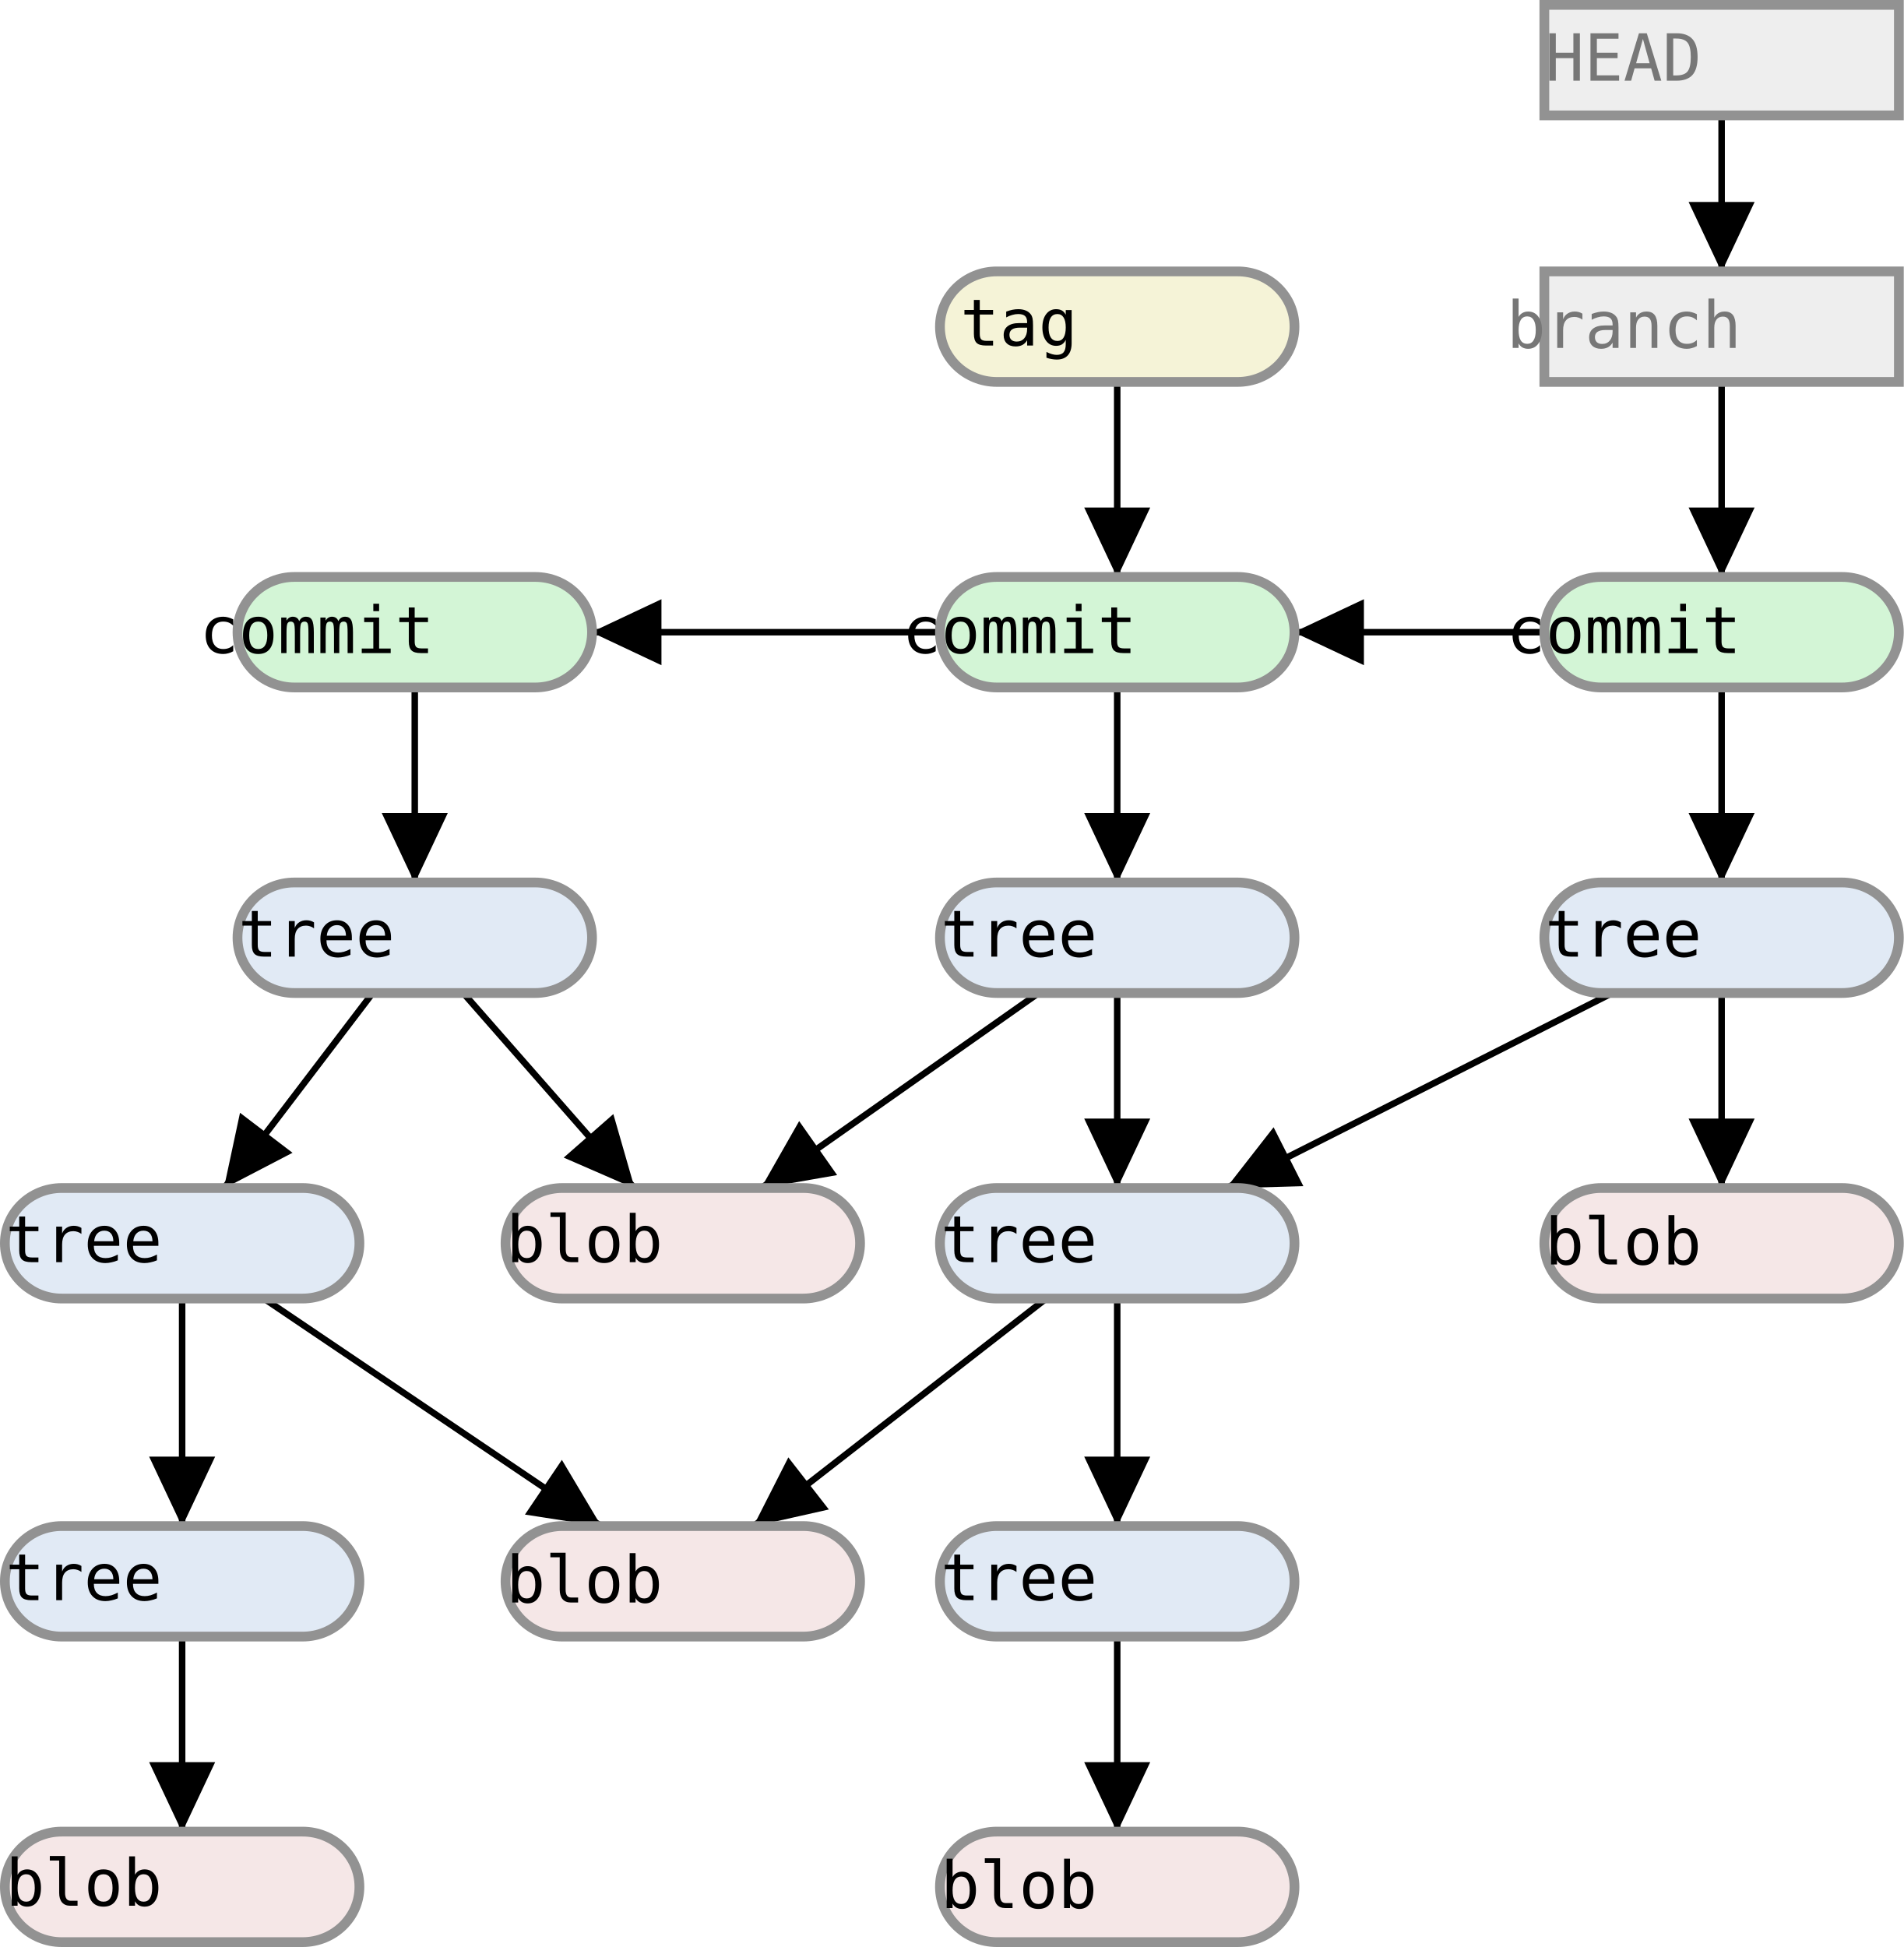
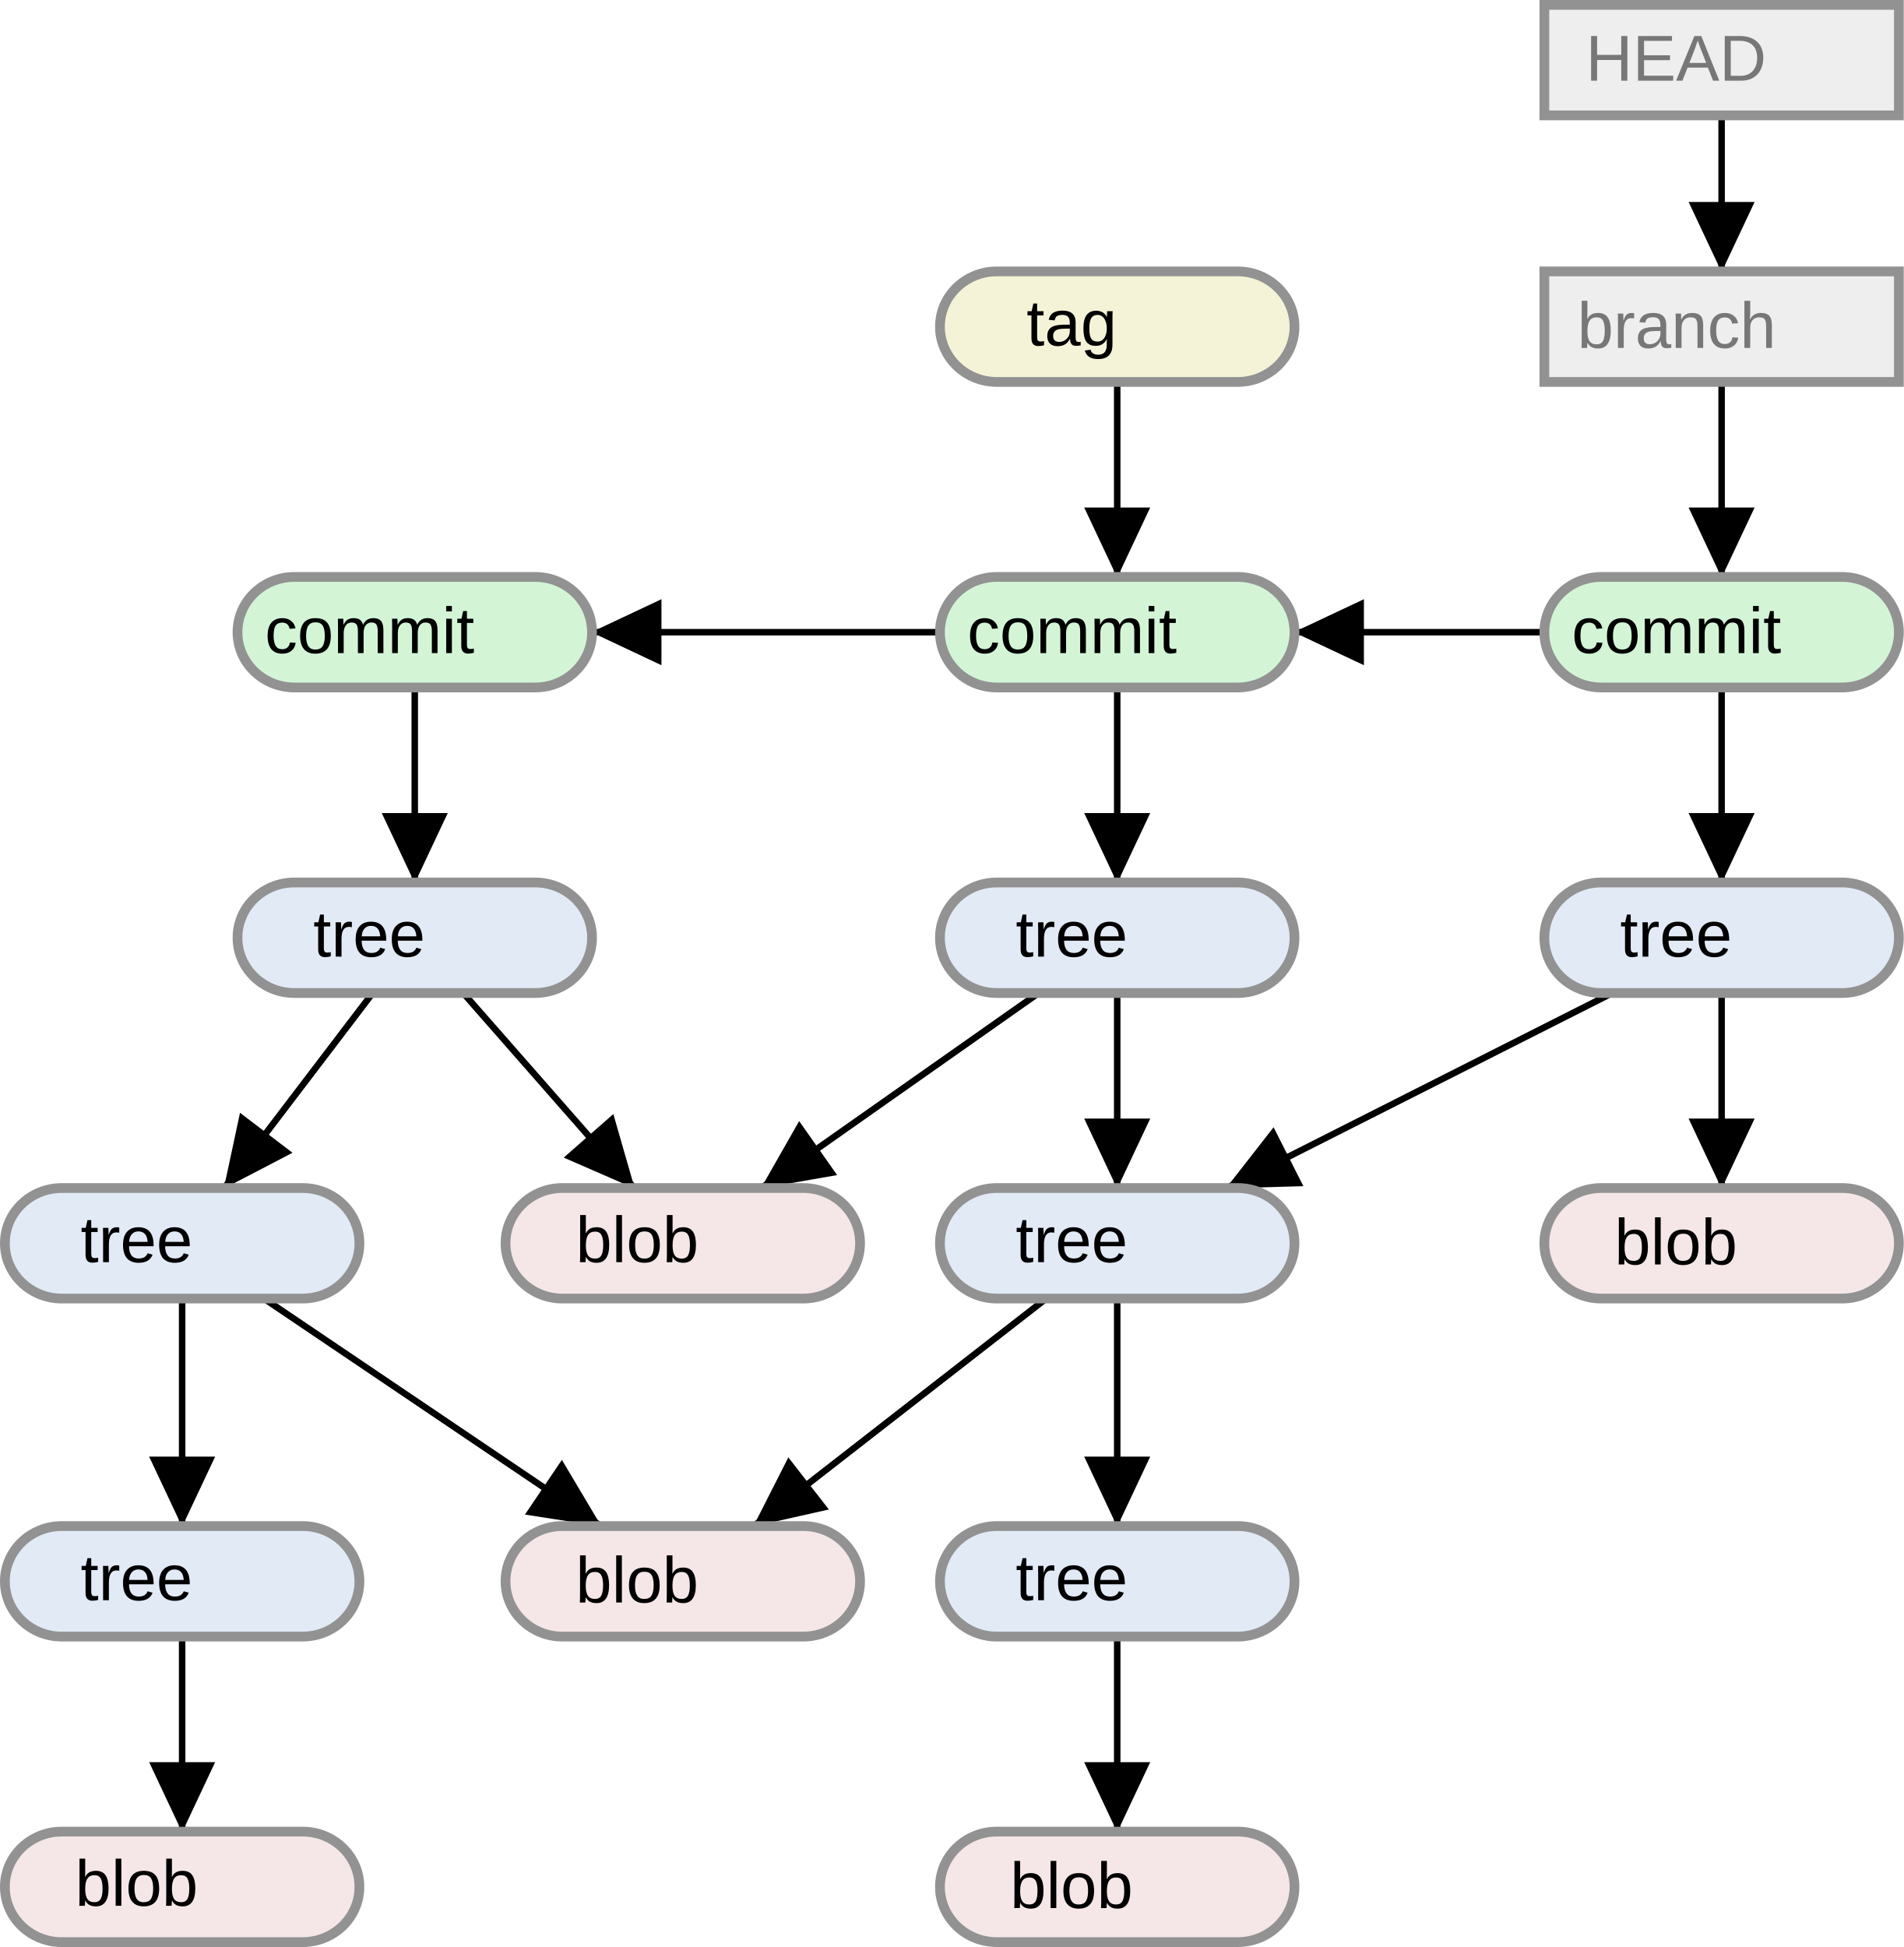
<svg xmlns="http://www.w3.org/2000/svg" width="292.873" height="299.5" version="1.1" id="svg86" xml:space="preserve">
  <defs id="defs6">
    <marker style="overflow:visible" id="TriangleStart-0-1-82" refX="3.5" refY="0" orient="auto-start-reverse" markerWidth="10.784" markerHeight="10.155" viewBox="0 0 5.324 6.155" preserveAspectRatio="none">
      <path transform="scale(0.5)" style="fill:context-stroke;fill-rule:evenodd;stroke:context-stroke;stroke-width:1pt" d="M 5.77,0 -2.88,5 V -5 Z" id="path135-8-9-9" />
    </marker>
  </defs>
  <path style="display:inline;fill:#000000;fill-opacity:0;fill-rule:evenodd;stroke:#000000;stroke-width:1px;stroke-linecap:butt;stroke-linejoin:miter;stroke-opacity:1;marker-end:url(#TriangleStart-0-1-82)" d="m 159.786,152.75 -42.659,30" id="a_1-1-6-9" />
  <path style="display:inline;fill:#000000;fill-opacity:0;fill-rule:evenodd;stroke:#000000;stroke-width:1px;stroke-linecap:butt;stroke-linejoin:miter;stroke-opacity:1;marker-end:url(#TriangleStart-0-1-82)" d="m 171.872,58.75 v 30" id="a_1-1-6-9-61" />
  <path style="display:inline;fill:#000000;fill-opacity:0;fill-rule:evenodd;stroke:#000000;stroke-width:1px;stroke-linecap:butt;stroke-linejoin:miter;stroke-opacity:1;marker-end:url(#TriangleStart-0-1-82)" d="m 171.872,105.75 v 30" id="a_1-1-6-9-1" />
  <path style="display:inline;fill:#000000;fill-opacity:0;fill-rule:evenodd;stroke:#000000;stroke-width:1px;stroke-linecap:butt;stroke-linejoin:miter;stroke-opacity:1;marker-end:url(#TriangleStart-0-1-82)" d="m 71.264,152.75 26.319,30" id="a_1-1-6-9-4" />
  <path style="display:inline;fill:#000000;fill-opacity:0;fill-rule:evenodd;stroke:#000000;stroke-width:1px;stroke-linecap:butt;stroke-linejoin:miter;stroke-opacity:1;marker-end:url(#TriangleStart-0-1-82)" d="m 57.335,152.75 -22.843,30" id="a_1-1-6-9-77" />
  <path style="display:inline;fill:#000000;fill-opacity:0;fill-rule:evenodd;stroke:#000000;stroke-width:1px;stroke-linecap:butt;stroke-linejoin:miter;stroke-opacity:1;marker-end:url(#TriangleStart-0-1-82)" d="m 28.02,199.75 v 35" id="a_1-1-6-9-776" />
  <path style="display:inline;fill:#000000;fill-opacity:0;fill-rule:evenodd;stroke:#000000;stroke-width:1px;stroke-linecap:butt;stroke-linejoin:miter;stroke-opacity:1;marker-end:url(#TriangleStart-0-1-82)" d="m 28.02,251.75 0,30" id="a_1-1-6-9-63" />
  <path style="display:inline;fill:#000000;fill-opacity:0;fill-rule:evenodd;stroke:#000000;stroke-width:1px;stroke-linecap:butt;stroke-linejoin:miter;stroke-opacity:1;marker-end:url(#TriangleStart-0-1-82)" d="m 40.61,199.75 51.84,35" id="a_1-1-6-9-2" />
  <path style="display:inline;fill:#000000;fill-opacity:0;fill-rule:evenodd;stroke:#000000;stroke-width:1px;stroke-linecap:butt;stroke-linejoin:miter;stroke-opacity:1;marker-end:url(#TriangleStart-0-1-82)" d="M 144.602,97.25 H 91.077" id="a_1-1-6-9-5" />
  <path style="display:inline;fill:#000000;fill-opacity:0;fill-rule:evenodd;stroke:#000000;stroke-width:1px;stroke-linecap:butt;stroke-linejoin:miter;stroke-opacity:1;marker-end:url(#TriangleStart-0-1-82)" d="M 237.582,97.25 H 199.143" id="a_1-1-6-9-10" />
  <path style="display:inline;fill:#000000;fill-opacity:0;fill-rule:evenodd;stroke:#000000;stroke-width:1px;stroke-linecap:butt;stroke-linejoin:miter;stroke-opacity:1;marker-end:url(#TriangleStart-0-1-82)" d="m 63.807,105.75 v 30" id="a_1-1-6-9-8" />
  <path style="display:inline;fill:#000000;fill-opacity:0;fill-rule:evenodd;stroke:#000000;stroke-width:1px;stroke-linecap:butt;stroke-linejoin:miter;stroke-opacity:1;marker-end:url(#TriangleStart-0-1-82)" d="m 171.872,152.75 v 30" id="a_1-1-6-9-638" />
  <path style="display:inline;fill:none;fill-rule:evenodd;stroke:#000000;stroke-width:1px;stroke-linecap:butt;stroke-linejoin:miter;stroke-opacity:1;marker-end:url(#TriangleStart-0-1-82)" d="m 264.852,17.75 v 24" id="a_1-1-6-9-0" />
  <path style="display:inline;fill:none;fill-rule:evenodd;stroke:#000000;stroke-width:1px;stroke-linecap:butt;stroke-linejoin:miter;stroke-opacity:1;marker-end:url(#TriangleStart-0-1-82)" d="m 264.852,58.75 v 30" id="a_1-1-6-9-6" />
  <path style="display:inline;fill:none;fill-rule:evenodd;stroke:#000000;stroke-width:1px;stroke-linecap:butt;stroke-linejoin:miter;stroke-opacity:1;marker-end:url(#TriangleStart-0-1-82)" d="m 264.852,105.75 v 30" id="a_1-1-6-9-3" />
  <path style="display:inline;fill:none;fill-rule:evenodd;stroke:#000000;stroke-width:1px;stroke-linecap:butt;stroke-linejoin:miter;stroke-opacity:1;marker-end:url(#TriangleStart-0-1-82)" d="m 264.852,152.75 v 30" id="a_1-1-6-9-9" />
  <path style="display:inline;fill:none;fill-rule:evenodd;stroke:#000000;stroke-width:1px;stroke-linecap:butt;stroke-linejoin:miter;stroke-opacity:1;marker-end:url(#TriangleStart-0-1-82)" d="m 171.872,199.75 0,35" id="a_1-1-6-9-68" />
  <path style="display:inline;fill:none;fill-rule:evenodd;stroke:#000000;stroke-width:1px;stroke-linecap:butt;stroke-linejoin:miter;stroke-opacity:1;marker-end:url(#TriangleStart-0-1-82)" d="m 171.872,251.75 v 30" id="a_1-1-6-9-66" />
  <path style="display:inline;fill:none;fill-rule:evenodd;stroke:#000000;stroke-width:1px;stroke-linecap:butt;stroke-linejoin:miter;stroke-opacity:1;marker-end:url(#TriangleStart-0-1-82)" d="m 160.948,199.75 -44.983,35" id="a_1-1-6-9-04" />
  <path style="display:inline;fill:none;fill-rule:evenodd;stroke:#000000;stroke-width:1px;stroke-linecap:butt;stroke-linejoin:miter;stroke-opacity:1;marker-end:url(#TriangleStart-0-1-82)" d="m 248.037,152.75 -59.349,30" id="a_1-1-6-9-7" />
  <g id="g3611" transform="translate(3.020307,0.75)">
    <rect id="1215" width="54.541" height="17" x="234.562" y="88" rx="8.745" ry="8.5" style="fill:#d3f5d6;stroke:#929292;stroke-width:1.5;stroke-dasharray:none;stroke-opacity:1" />
-     <text id="1215_text" x="240.582" y="89.21" style="font-size:10px;font-family:Inconsolata;fill:#cccccc;stroke:#cccccc;stroke-width:0">
-       <tspan id="1215_line1" text-anchor="middle" x="261.832" y="99.71" text-align="center" font-family="Inconsolata" font-size="10px" fill="#000000" stroke="#000000">commit</tspan>
+     <text id="1215_text" x="240.582" y="89.21" style="font-size:10px;font-family:Arial;fill:#cccccc;stroke:#cccccc;stroke-width:0">
+       <tspan id="1215_line1" text-anchor="middle" x="261.832" y="99.71" text-align="center" font-family="Arial" font-size="10px" fill="#000000" stroke="#000000">commit</tspan>
    </text>
  </g>
  <g id="g3611-6" transform="translate(-89.95969,0.75)" style="fill:#929292;fill-opacity:1;stroke:#929292;stroke-opacity:1">
    <rect id="1215-9" width="54.541" height="17" x="234.562" y="88" rx="8.745" ry="8.5" style="fill:#d3f5d6;fill-opacity:1;stroke:#929292;stroke-width:1.5;stroke-dasharray:none;stroke-opacity:1" />
-     <text id="1215_text-3" x="240.582" y="89.21" style="font-size:10px;font-family:Inconsolata;fill:#000000;fill-opacity:1;stroke:#929292;stroke-width:0;stroke-opacity:1">
-       <tspan id="1215_line1-7" text-anchor="middle" x="261.832" y="99.71" text-align="center" font-family="Inconsolata" font-size="10px" fill="#000000" stroke="#000000" style="fill:#000000;fill-opacity:1;stroke:#929292;stroke-opacity:1">commit</tspan>
+     <text id="1215_text-3" x="240.582" y="89.21" style="font-size:10px;font-family:Arial;fill:#000000;fill-opacity:1;stroke:#929292;stroke-width:0;stroke-opacity:1">
+       <tspan id="1215_line1-7" text-anchor="middle" x="261.832" y="99.71" text-align="center" font-family="Arial" font-size="10px" fill="#000000" stroke="#000000" style="fill:#000000;fill-opacity:1;stroke:#929292;stroke-opacity:1">commit</tspan>
    </text>
  </g>
  <g id="g3611-6-4" transform="translate(-198.0249,0.75)" style="fill:#929292;fill-opacity:1;stroke:#929292;stroke-opacity:1">
    <rect id="1215-9-5" width="54.541" height="17" x="234.562" y="88" rx="8.745" ry="8.5" style="fill:#d3f5d6;fill-opacity:1;stroke:#929292;stroke-width:1.5;stroke-dasharray:none;stroke-opacity:1" />
-     <text id="1215_text-3-2" x="240.582" y="89.21" style="font-size:10px;font-family:Inconsolata;fill:#000000;fill-opacity:1;stroke:#929292;stroke-width:0;stroke-opacity:1">
-       <tspan id="1215_line1-7-5" text-anchor="middle" x="261.832" y="99.71" text-align="center" font-family="Inconsolata" font-size="10px" fill="#000000" stroke="#000000" style="fill:#000000;fill-opacity:1;stroke:#929292;stroke-opacity:1">commit</tspan>
+     <text id="1215_text-3-2" x="240.582" y="89.21" style="font-size:10px;font-family:Arial;fill:#000000;fill-opacity:1;stroke:#929292;stroke-width:0;stroke-opacity:1">
+       <tspan id="1215_line1-7-5" text-anchor="middle" x="261.832" y="99.71" text-align="center" font-family="Arial" font-size="10px" fill="#000000" stroke="#000000" style="fill:#000000;fill-opacity:1;stroke:#929292;stroke-opacity:1">commit</tspan>
    </text>
  </g>
  <g id="g3594" transform="translate(3.020307,0.75)">
    <rect id="1215-3" width="54.541" height="17" x="234.562" y="135" rx="8.745" ry="8.5" style="fill:#e1eaf5;fill-opacity:1;stroke:#929292;stroke-width:1.5;stroke-dasharray:none;stroke-opacity:1" />
-     <text id="1216_text" x="246.769" y="135.905" style="font-size:10px;font-family:Inconsolata;fill:#cccccc;stroke:#cccccc;stroke-width:0">
-       <tspan id="1216_line1" text-anchor="middle" x="261.769" y="146.405" text-align="center" font-family="Inconsolata" font-size="10px" fill="#000000" stroke="#000000">tree</tspan>
+     <text id="1216_text" x="246.769" y="135.905" style="font-size:10px;font-family:Arial;fill:#cccccc;stroke:#cccccc;stroke-width:0">
+       <tspan id="1216_line1" text-anchor="middle" x="261.769" y="146.405" text-align="center" font-family="Arial" font-size="10px" fill="#000000" stroke="#000000">tree</tspan>
    </text>
  </g>
  <g id="g3594-0" transform="translate(-89.95969,99.75)">
    <rect id="1215-3-2" width="54.541" height="17" x="234.562" y="135" rx="8.745" ry="8.5" style="fill:#e1eaf5;fill-opacity:1;stroke:#929292;stroke-width:1.5;stroke-dasharray:none;stroke-opacity:1" />
-     <text id="1216_text-3" x="246.769" y="135.905" style="font-size:10px;font-family:Inconsolata;fill:#cccccc;stroke:#cccccc;stroke-width:0">
-       <tspan id="1216_line1-7" text-anchor="middle" x="261.769" y="146.405" text-align="center" font-family="Inconsolata" font-size="10px" fill="#000000" stroke="#000000">tree</tspan>
+     <text id="1216_text-3" x="246.769" y="135.905" style="font-size:10px;font-family:Arial;fill:#cccccc;stroke:#cccccc;stroke-width:0">
+       <tspan id="1216_line1-7" text-anchor="middle" x="261.769" y="146.405" text-align="center" font-family="Arial" font-size="10px" fill="#000000" stroke="#000000">tree</tspan>
    </text>
  </g>
  <g id="g3594-5" transform="translate(-89.95969,47.75)">
    <rect id="1215-3-9" width="54.541" height="17" x="234.562" y="135" rx="8.745" ry="8.5" style="fill:#e1eaf5;fill-opacity:1;stroke:#929292;stroke-width:1.5;stroke-dasharray:none;stroke-opacity:1" />
-     <text id="1216_text-2" x="246.769" y="135.905" style="font-size:10px;font-family:Inconsolata;fill:#cccccc;stroke:#cccccc;stroke-width:0">
-       <tspan id="1216_line1-2" text-anchor="middle" x="261.769" y="146.405" text-align="center" font-family="Inconsolata" font-size="10px" fill="#000000" stroke="#000000">tree</tspan>
+     <text id="1216_text-2" x="246.769" y="135.905" style="font-size:10px;font-family:Arial;fill:#cccccc;stroke:#cccccc;stroke-width:0">
+       <tspan id="1216_line1-2" text-anchor="middle" x="261.769" y="146.405" text-align="center" font-family="Arial" font-size="10px" fill="#000000" stroke="#000000">tree</tspan>
    </text>
  </g>
  <g id="g3594-8" transform="translate(-89.95969,0.75)" style="fill:#929292;fill-opacity:1;stroke:#929292;stroke-opacity:1">
    <rect id="1215-3-97" width="54.541" height="17" x="234.562" y="135" rx="8.745" ry="8.5" style="fill:#e1eaf5;fill-opacity:1;stroke:#929292;stroke-width:1.5;stroke-dasharray:none;stroke-opacity:1" />
-     <text id="1216_text-36" x="246.769" y="135.905" style="font-size:10px;font-family:Inconsolata;fill:#000000;fill-opacity:1;stroke:#929292;stroke-width:0;stroke-opacity:1">
-       <tspan id="1216_line1-1" text-anchor="middle" x="261.769" y="146.405" text-align="center" font-family="Inconsolata" font-size="10px" fill="#000000" stroke="#000000" style="fill:#000000;fill-opacity:1;stroke:#929292;stroke-opacity:1">tree</tspan>
+     <text id="1216_text-36" x="246.769" y="135.905" style="font-size:10px;font-family:Arial;fill:#000000;fill-opacity:1;stroke:#929292;stroke-width:0;stroke-opacity:1">
+       <tspan id="1216_line1-1" text-anchor="middle" x="261.769" y="146.405" text-align="center" font-family="Arial" font-size="10px" fill="#000000" stroke="#000000" style="fill:#000000;fill-opacity:1;stroke:#929292;stroke-opacity:1">tree</tspan>
    </text>
  </g>
  <g id="g3594-8-5" transform="translate(-89.95969,-93.25)" style="fill:#f5f3d7;fill-opacity:1;stroke:#929292;stroke-opacity:1">
    <rect id="1215-3-97-47" width="54.541" height="17" x="234.562" y="135" rx="8.745" ry="8.5" style="fill:#f5f3d7;fill-opacity:1;stroke:#929292;stroke-width:1.5;stroke-dasharray:none;stroke-opacity:1" />
-     <text id="1216_text-36-6" x="246.769" y="135.905" style="font-size:10px;font-family:Inconsolata;fill:#000000;fill-opacity:1;stroke:#929292;stroke-width:0;stroke-opacity:1">
-       <tspan id="1216_line1-1-5" text-anchor="middle" x="261.769" y="146.405" text-align="center" font-family="Inconsolata" font-size="10px" fill="#000000" stroke="#000000" style="fill:#000000;fill-opacity:1;stroke:#929292;stroke-opacity:1">tag</tspan>
+     <text id="1216_text-36-6" x="246.769" y="135.905" style="font-size:10px;font-family:Arial;fill:#000000;fill-opacity:1;stroke:#929292;stroke-width:0;stroke-opacity:1">
+       <tspan id="1216_line1-1-5" text-anchor="middle" x="261.769" y="146.405" text-align="center" font-family="Arial" font-size="10px" fill="#000000" stroke="#000000" style="fill:#000000;fill-opacity:1;stroke:#929292;stroke-opacity:1">tag</tspan>
    </text>
  </g>
  <g id="g3594-8-9" transform="translate(-198.0249,0.75)" style="fill:#929292;fill-opacity:1;stroke:#929292;stroke-opacity:1">
    <rect id="1215-3-97-4" width="54.541" height="17" x="234.562" y="135" rx="8.745" ry="8.5" style="fill:#e1eaf5;fill-opacity:1;stroke:#929292;stroke-width:1.5;stroke-dasharray:none;stroke-opacity:1" />
-     <text id="1216_text-36-7" x="246.769" y="135.905" style="font-size:10px;font-family:Inconsolata;fill:#000000;fill-opacity:1;stroke:#929292;stroke-width:0;stroke-opacity:1">
-       <tspan id="1216_line1-1-8" text-anchor="middle" x="261.769" y="146.405" text-align="center" font-family="Inconsolata" font-size="10px" fill="#000000" stroke="#000000" style="fill:#000000;fill-opacity:1;stroke:#929292;stroke-opacity:1">tree</tspan>
+     <text id="1216_text-36-7" x="246.769" y="135.905" style="font-size:10px;font-family:Arial;fill:#000000;fill-opacity:1;stroke:#929292;stroke-width:0;stroke-opacity:1">
+       <tspan id="1216_line1-1-8" text-anchor="middle" x="261.769" y="146.405" text-align="center" font-family="Arial" font-size="10px" fill="#000000" stroke="#000000" style="fill:#000000;fill-opacity:1;stroke:#929292;stroke-opacity:1">tree</tspan>
    </text>
  </g>
  <g id="g3594-8-4" transform="translate(-233.8117,47.75)" style="fill:#929292;fill-opacity:1;stroke:#929292;stroke-opacity:1">
    <rect id="1215-3-97-5" width="54.541" height="17" x="234.562" y="135" rx="8.745" ry="8.5" style="fill:#e1eaf5;fill-opacity:1;stroke:#929292;stroke-width:1.5;stroke-dasharray:none;stroke-opacity:1" />
-     <text id="1216_text-36-0" x="246.769" y="135.905" style="font-size:10px;font-family:Inconsolata;fill:#000000;fill-opacity:1;stroke:#929292;stroke-width:0;stroke-opacity:1">
-       <tspan id="1216_line1-1-3" text-anchor="middle" x="261.769" y="146.405" text-align="center" font-family="Inconsolata" font-size="10px" fill="#000000" stroke="#000000" style="fill:#000000;fill-opacity:1;stroke:#929292;stroke-opacity:1">tree</tspan>
+     <text id="1216_text-36-0" x="246.769" y="135.905" style="font-size:10px;font-family:Arial;fill:#000000;fill-opacity:1;stroke:#929292;stroke-width:0;stroke-opacity:1">
+       <tspan id="1216_line1-1-3" text-anchor="middle" x="261.769" y="146.405" text-align="center" font-family="Arial" font-size="10px" fill="#000000" stroke="#000000" style="fill:#000000;fill-opacity:1;stroke:#929292;stroke-opacity:1">tree</tspan>
    </text>
  </g>
  <g id="g3594-8-6" transform="translate(-233.8117,99.75)" style="fill:#929292;fill-opacity:1;stroke:#929292;stroke-opacity:1">
    <rect id="1215-3-97-1" width="54.541" height="17" x="234.562" y="135" rx="8.745" ry="8.5" style="fill:#e1eaf5;fill-opacity:1;stroke:#929292;stroke-width:1.5;stroke-dasharray:none;stroke-opacity:1" />
-     <text id="1216_text-36-06" x="246.769" y="135.905" style="font-size:10px;font-family:Inconsolata;fill:#000000;fill-opacity:1;stroke:#929292;stroke-width:0;stroke-opacity:1">
-       <tspan id="1216_line1-1-32" text-anchor="middle" x="261.769" y="146.405" text-align="center" font-family="Inconsolata" font-size="10px" fill="#000000" stroke="#000000" style="fill:#000000;fill-opacity:1;stroke:#929292;stroke-opacity:1">tree</tspan>
+     <text id="1216_text-36-06" x="246.769" y="135.905" style="font-size:10px;font-family:Arial;fill:#000000;fill-opacity:1;stroke:#929292;stroke-width:0;stroke-opacity:1">
+       <tspan id="1216_line1-1-32" text-anchor="middle" x="261.769" y="146.405" text-align="center" font-family="Arial" font-size="10px" fill="#000000" stroke="#000000" style="fill:#000000;fill-opacity:1;stroke:#929292;stroke-opacity:1">tree</tspan>
    </text>
  </g>
  <g id="g3594-8-2" transform="translate(-156.7917,47.75)" style="fill:#929292;fill-opacity:1;stroke:#929292;stroke-opacity:1">
    <rect id="1215-3-97-9" width="54.541" height="17" x="234.562" y="135" rx="8.745" ry="8.5" style="fill:#f5e7e7;fill-opacity:1;stroke:#929292;stroke-width:1.5;stroke-dasharray:none;stroke-opacity:1" />
-     <text id="1216_text-36-3" x="246.769" y="135.905" style="font-size:10px;font-family:Inconsolata;fill:#000000;fill-opacity:1;stroke:#929292;stroke-width:0;stroke-opacity:1">
-       <tspan id="1216_line1-1-1" text-anchor="middle" x="261.769" y="146.405" text-align="center" font-family="Inconsolata" font-size="10px" fill="#000000" stroke="#000000" style="fill:#000000;fill-opacity:1;stroke:#929292;stroke-opacity:1">blob</tspan>
+     <text id="1216_text-36-3" x="246.769" y="135.905" style="font-size:10px;font-family:Arial;fill:#000000;fill-opacity:1;stroke:#929292;stroke-width:0;stroke-opacity:1">
+       <tspan id="1216_line1-1-1" text-anchor="middle" x="261.769" y="146.405" text-align="center" font-family="Arial" font-size="10px" fill="#000000" stroke="#000000" style="fill:#000000;fill-opacity:1;stroke:#929292;stroke-opacity:1">blob</tspan>
    </text>
  </g>
  <g id="g3594-8-2-0" transform="translate(-233.8117,146.75)" style="fill:#929292;fill-opacity:1;stroke:#929292;stroke-opacity:1">
    <rect id="1215-3-97-9-6" width="54.541" height="17" x="234.562" y="135" rx="8.745" ry="8.5" style="fill:#f5e7e7;fill-opacity:1;stroke:#929292;stroke-width:1.5;stroke-dasharray:none;stroke-opacity:1" />
-     <text id="1216_text-36-3-1" x="246.769" y="135.905" style="font-size:10px;font-family:Inconsolata;fill:#000000;fill-opacity:1;stroke:#929292;stroke-width:0;stroke-opacity:1">
-       <tspan id="1216_line1-1-1-5" text-anchor="middle" x="261.769" y="146.405" text-align="center" font-family="Inconsolata" font-size="10px" fill="#000000" stroke="#000000" style="fill:#000000;fill-opacity:1;stroke:#929292;stroke-opacity:1">blob</tspan>
+     <text id="1216_text-36-3-1" x="246.769" y="135.905" style="font-size:10px;font-family:Arial;fill:#000000;fill-opacity:1;stroke:#929292;stroke-width:0;stroke-opacity:1">
+       <tspan id="1216_line1-1-1-5" text-anchor="middle" x="261.769" y="146.405" text-align="center" font-family="Arial" font-size="10px" fill="#000000" stroke="#000000" style="fill:#000000;fill-opacity:1;stroke:#929292;stroke-opacity:1">blob</tspan>
    </text>
  </g>
  <g id="g3577" transform="translate(3.020307,0.75)">
    <rect id="1215-6" width="54.541" height="17" x="234.562" y="182" rx="8.745" ry="8.5" style="fill:#f5e7e7;fill-opacity:1;stroke:#929292;stroke-width:1.5;stroke-dasharray:none;stroke-opacity:1" />
-     <text id="1219_text" x="246.752" y="183.26" style="font-size:10px;font-family:Inconsolata;fill:#cccccc;stroke:#cccccc;stroke-width:0">
-       <tspan id="1219_line1" text-anchor="middle" x="261.752" y="193.76" text-align="center" font-family="Inconsolata" font-size="10px" fill="#000000" stroke="#000000">blob</tspan>
+     <text id="1219_text" x="246.752" y="183.26" style="font-size:10px;font-family:Arial;fill:#cccccc;stroke:#cccccc;stroke-width:0">
+       <tspan id="1219_line1" text-anchor="middle" x="261.752" y="193.76" text-align="center" font-family="Arial" font-size="10px" fill="#000000" stroke="#000000">blob</tspan>
    </text>
  </g>
  <g id="g3577-0" transform="translate(-89.95969,99.75)">
    <rect id="1215-6-6" width="54.541" height="17" x="234.562" y="182" rx="8.745" ry="8.5" style="fill:#f5e7e7;fill-opacity:1;stroke:#929292;stroke-width:1.5;stroke-dasharray:none;stroke-opacity:1" />
-     <text id="1219_text-2" x="246.752" y="183.26" style="font-size:10px;font-family:Inconsolata;fill:#cccccc;stroke:#cccccc;stroke-width:0">
-       <tspan id="1219_line1-61" text-anchor="middle" x="261.752" y="193.76" text-align="center" font-family="Inconsolata" font-size="10px" fill="#000000" stroke="#000000">blob</tspan>
+     <text id="1219_text-2" x="246.752" y="183.26" style="font-size:10px;font-family:Arial;fill:#cccccc;stroke:#cccccc;stroke-width:0">
+       <tspan id="1219_line1-61" text-anchor="middle" x="261.752" y="193.76" text-align="center" font-family="Arial" font-size="10px" fill="#000000" stroke="#000000">blob</tspan>
    </text>
  </g>
  <g id="g3577-8" transform="translate(-156.7917,52.75)">
    <rect id="1215-6-7" width="54.541" height="17" x="234.562" y="182" rx="8.745" ry="8.5" style="fill:#f5e7e7;fill-opacity:1;stroke:#929292;stroke-width:1.5;stroke-dasharray:none;stroke-opacity:1" />
-     <text id="1219_text-9" x="246.752" y="183.26" style="font-size:10px;font-family:Inconsolata;fill:#cccccc;stroke:#cccccc;stroke-width:0">
-       <tspan id="1219_line1-2" text-anchor="middle" x="261.752" y="193.76" text-align="center" font-family="Inconsolata" font-size="10px" fill="#000000" stroke="#000000">blob</tspan>
+     <text id="1219_text-9" x="246.752" y="183.26" style="font-size:10px;font-family:Arial;fill:#cccccc;stroke:#cccccc;stroke-width:0">
+       <tspan id="1219_line1-2" text-anchor="middle" x="261.752" y="193.76" text-align="center" font-family="Arial" font-size="10px" fill="#000000" stroke="#000000">blob</tspan>
    </text>
  </g>
  <g id="g3628" transform="translate(3.020307,0.75)">
    <rect id="1215-7" width="54.541" height="17" x="234.562" y="41" rx="0" ry="0" style="fill:#eeeeee;fill-opacity:1;stroke:#929292;stroke-width:1.5;stroke-dasharray:none;stroke-opacity:1" />
-     <text id="1227_text" x="246.872" y="42.265" style="font-size:10px;font-family:Inconsolata;fill:#cccccc;stroke:#cccccc;stroke-width:0">
-       <tspan id="1227_line1" text-anchor="middle" x="261.872" y="52.765" text-align="center" font-family="Inconsolata" font-size="10px" fill="#777777" stroke="#777777">branch</tspan>
+     <text id="1227_text" x="246.872" y="42.265" style="font-size:10px;font-family:Arial;fill:#cccccc;stroke:#cccccc;stroke-width:0">
+       <tspan id="1227_line1" text-anchor="middle" x="261.872" y="52.765" text-align="center" font-family="Arial" font-size="10px" fill="#777777" stroke="#777777">branch</tspan>
    </text>
  </g>
  <g id="g3645" transform="translate(3.020307,0.75)">
    <rect id="1215-5" width="54.541" height="17" x="234.562" y="-3.8146972e-08" rx="0" ry="0" style="fill:#eeeeee;fill-opacity:1;stroke:#929292;stroke-width:1.5;stroke-dasharray:none;stroke-opacity:1" />
-     <text id="1228_text" x="251.762" y="1.165" style="font-size:10px;font-family:Inconsolata;fill:#cccccc;stroke:#cccccc;stroke-width:0">
-       <tspan id="1228_line1" text-anchor="middle" x="261.762" y="11.665" text-align="center" font-family="Inconsolata" font-size="10px" fill="#777777" stroke="#777777">HEAD</tspan>
+     <text id="1228_text" x="251.762" y="1.165" style="font-size:10px;font-family:Arial;fill:#cccccc;stroke:#cccccc;stroke-width:0">
+       <tspan id="1228_line1" text-anchor="middle" x="261.762" y="11.665" text-align="center" font-family="Arial" font-size="10px" fill="#777777" stroke="#777777">HEAD</tspan>
    </text>
  </g>
</svg>
